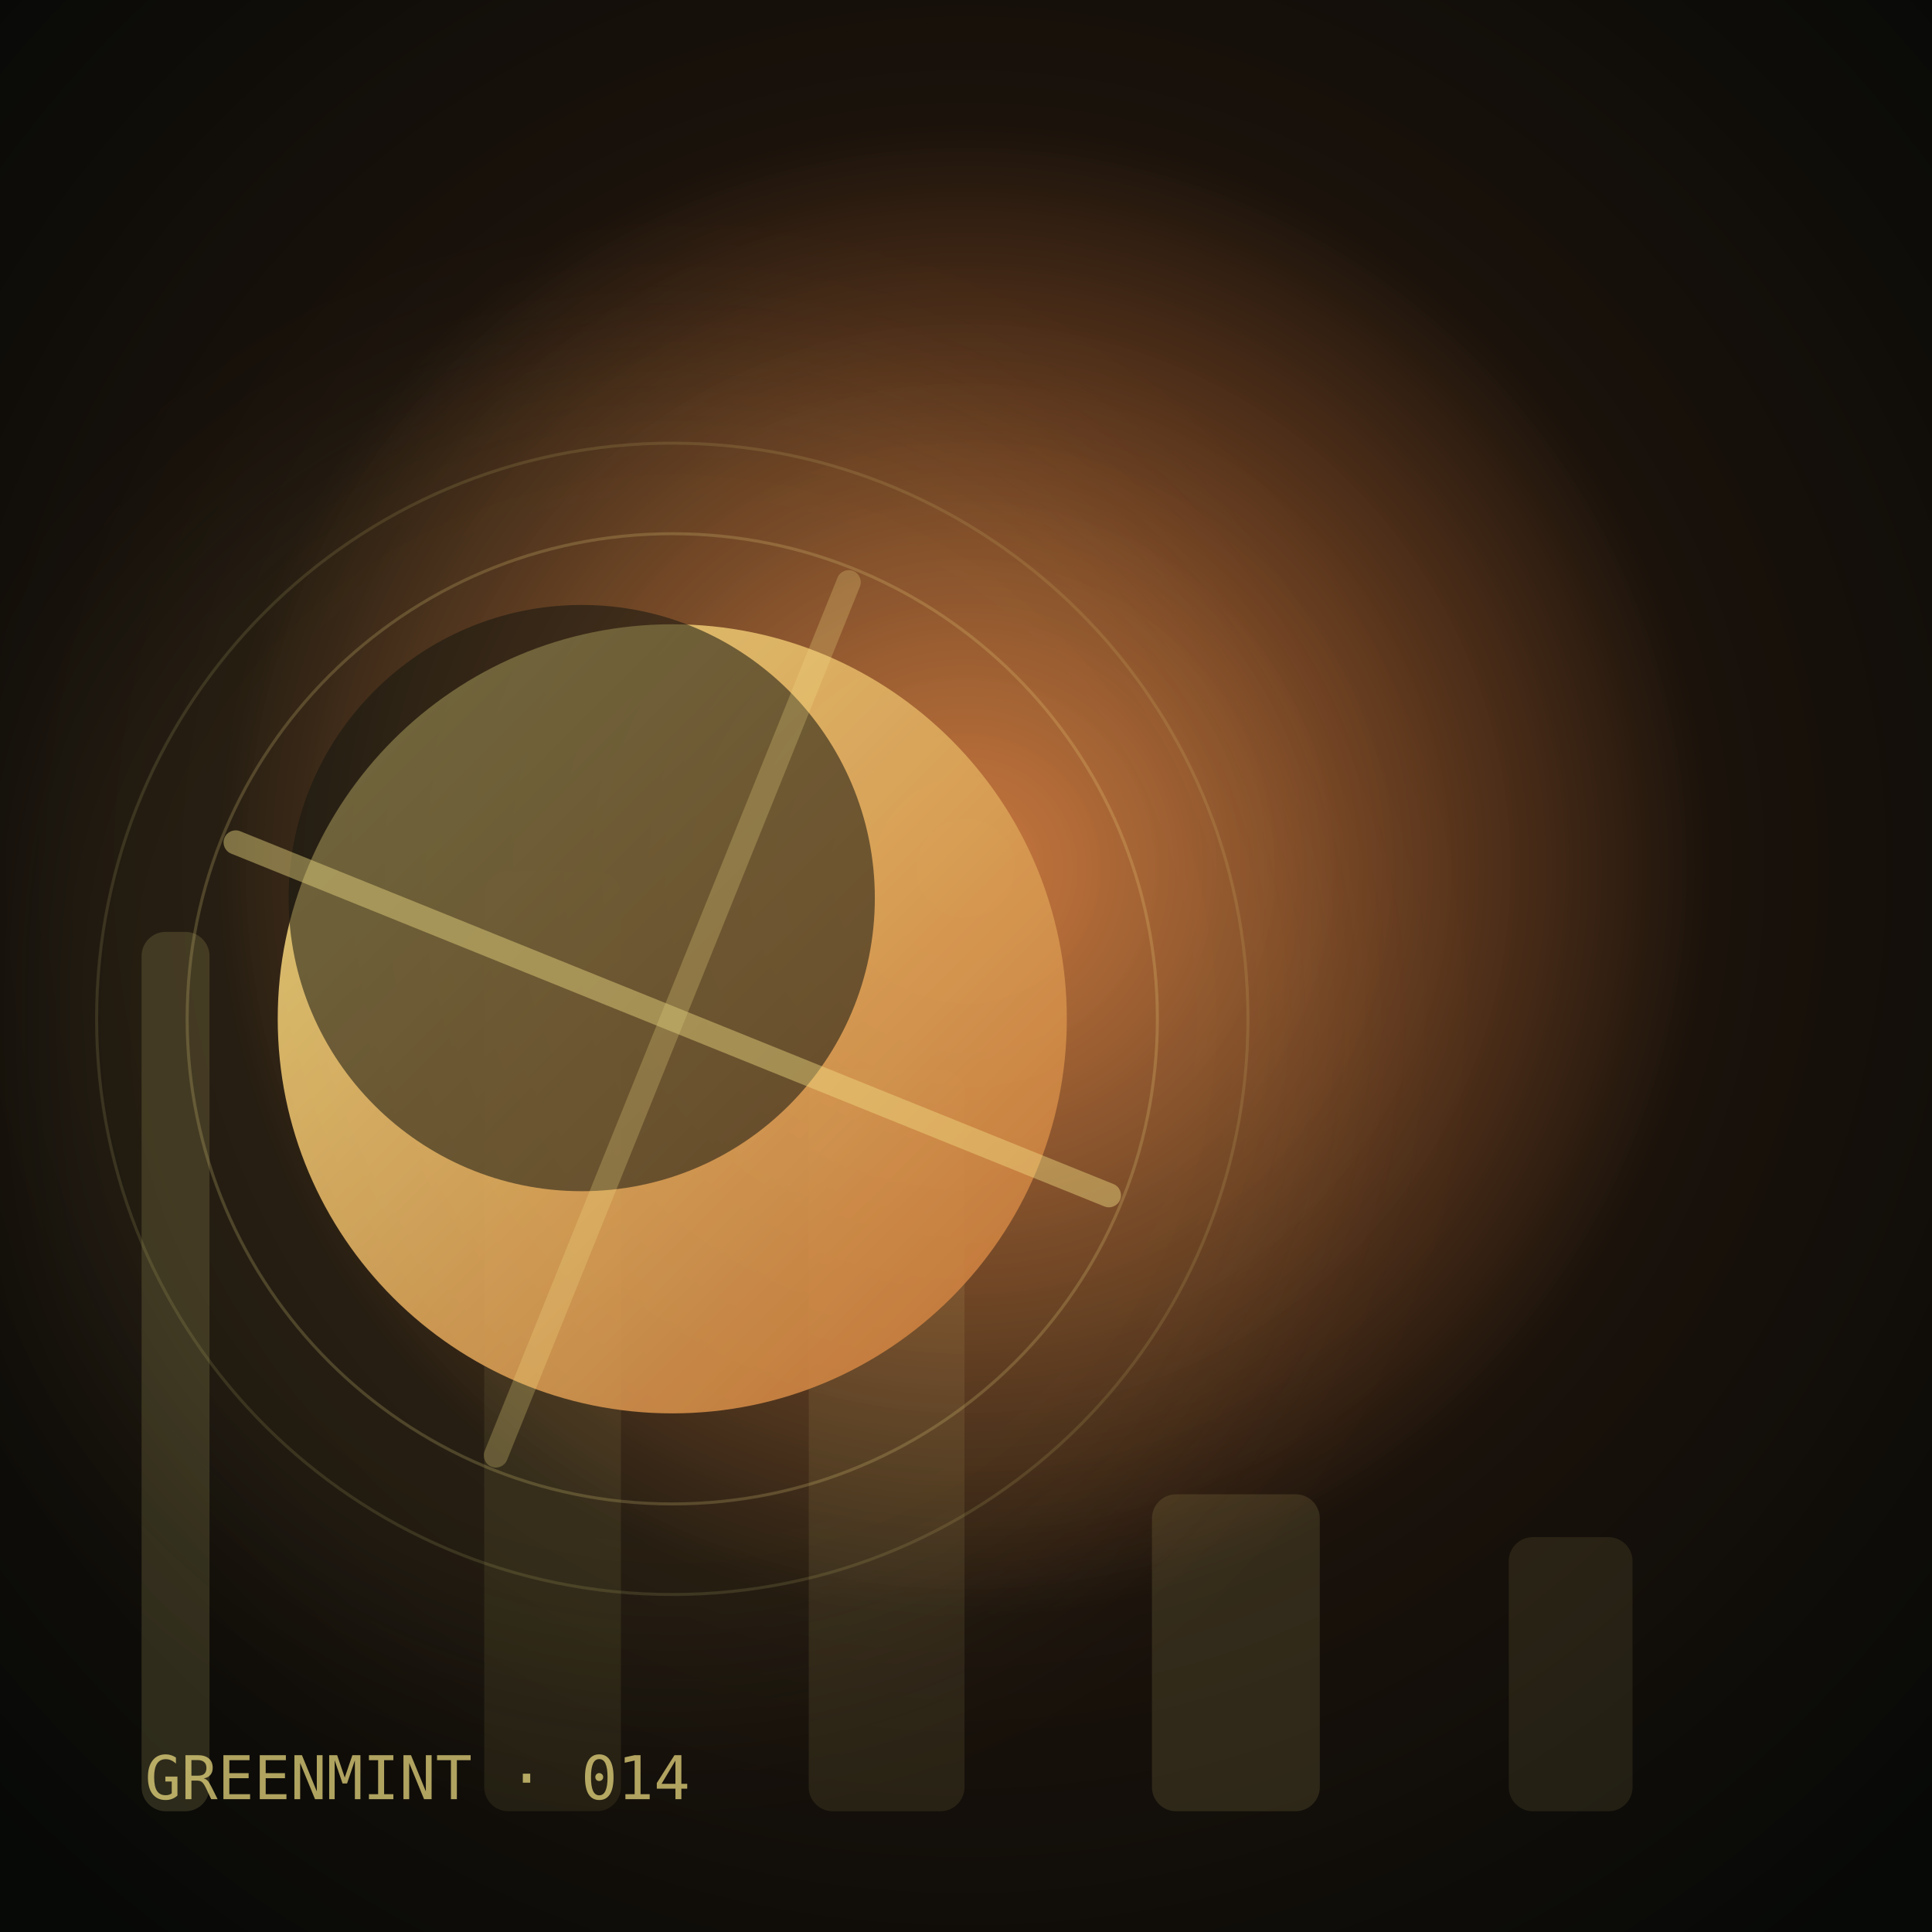
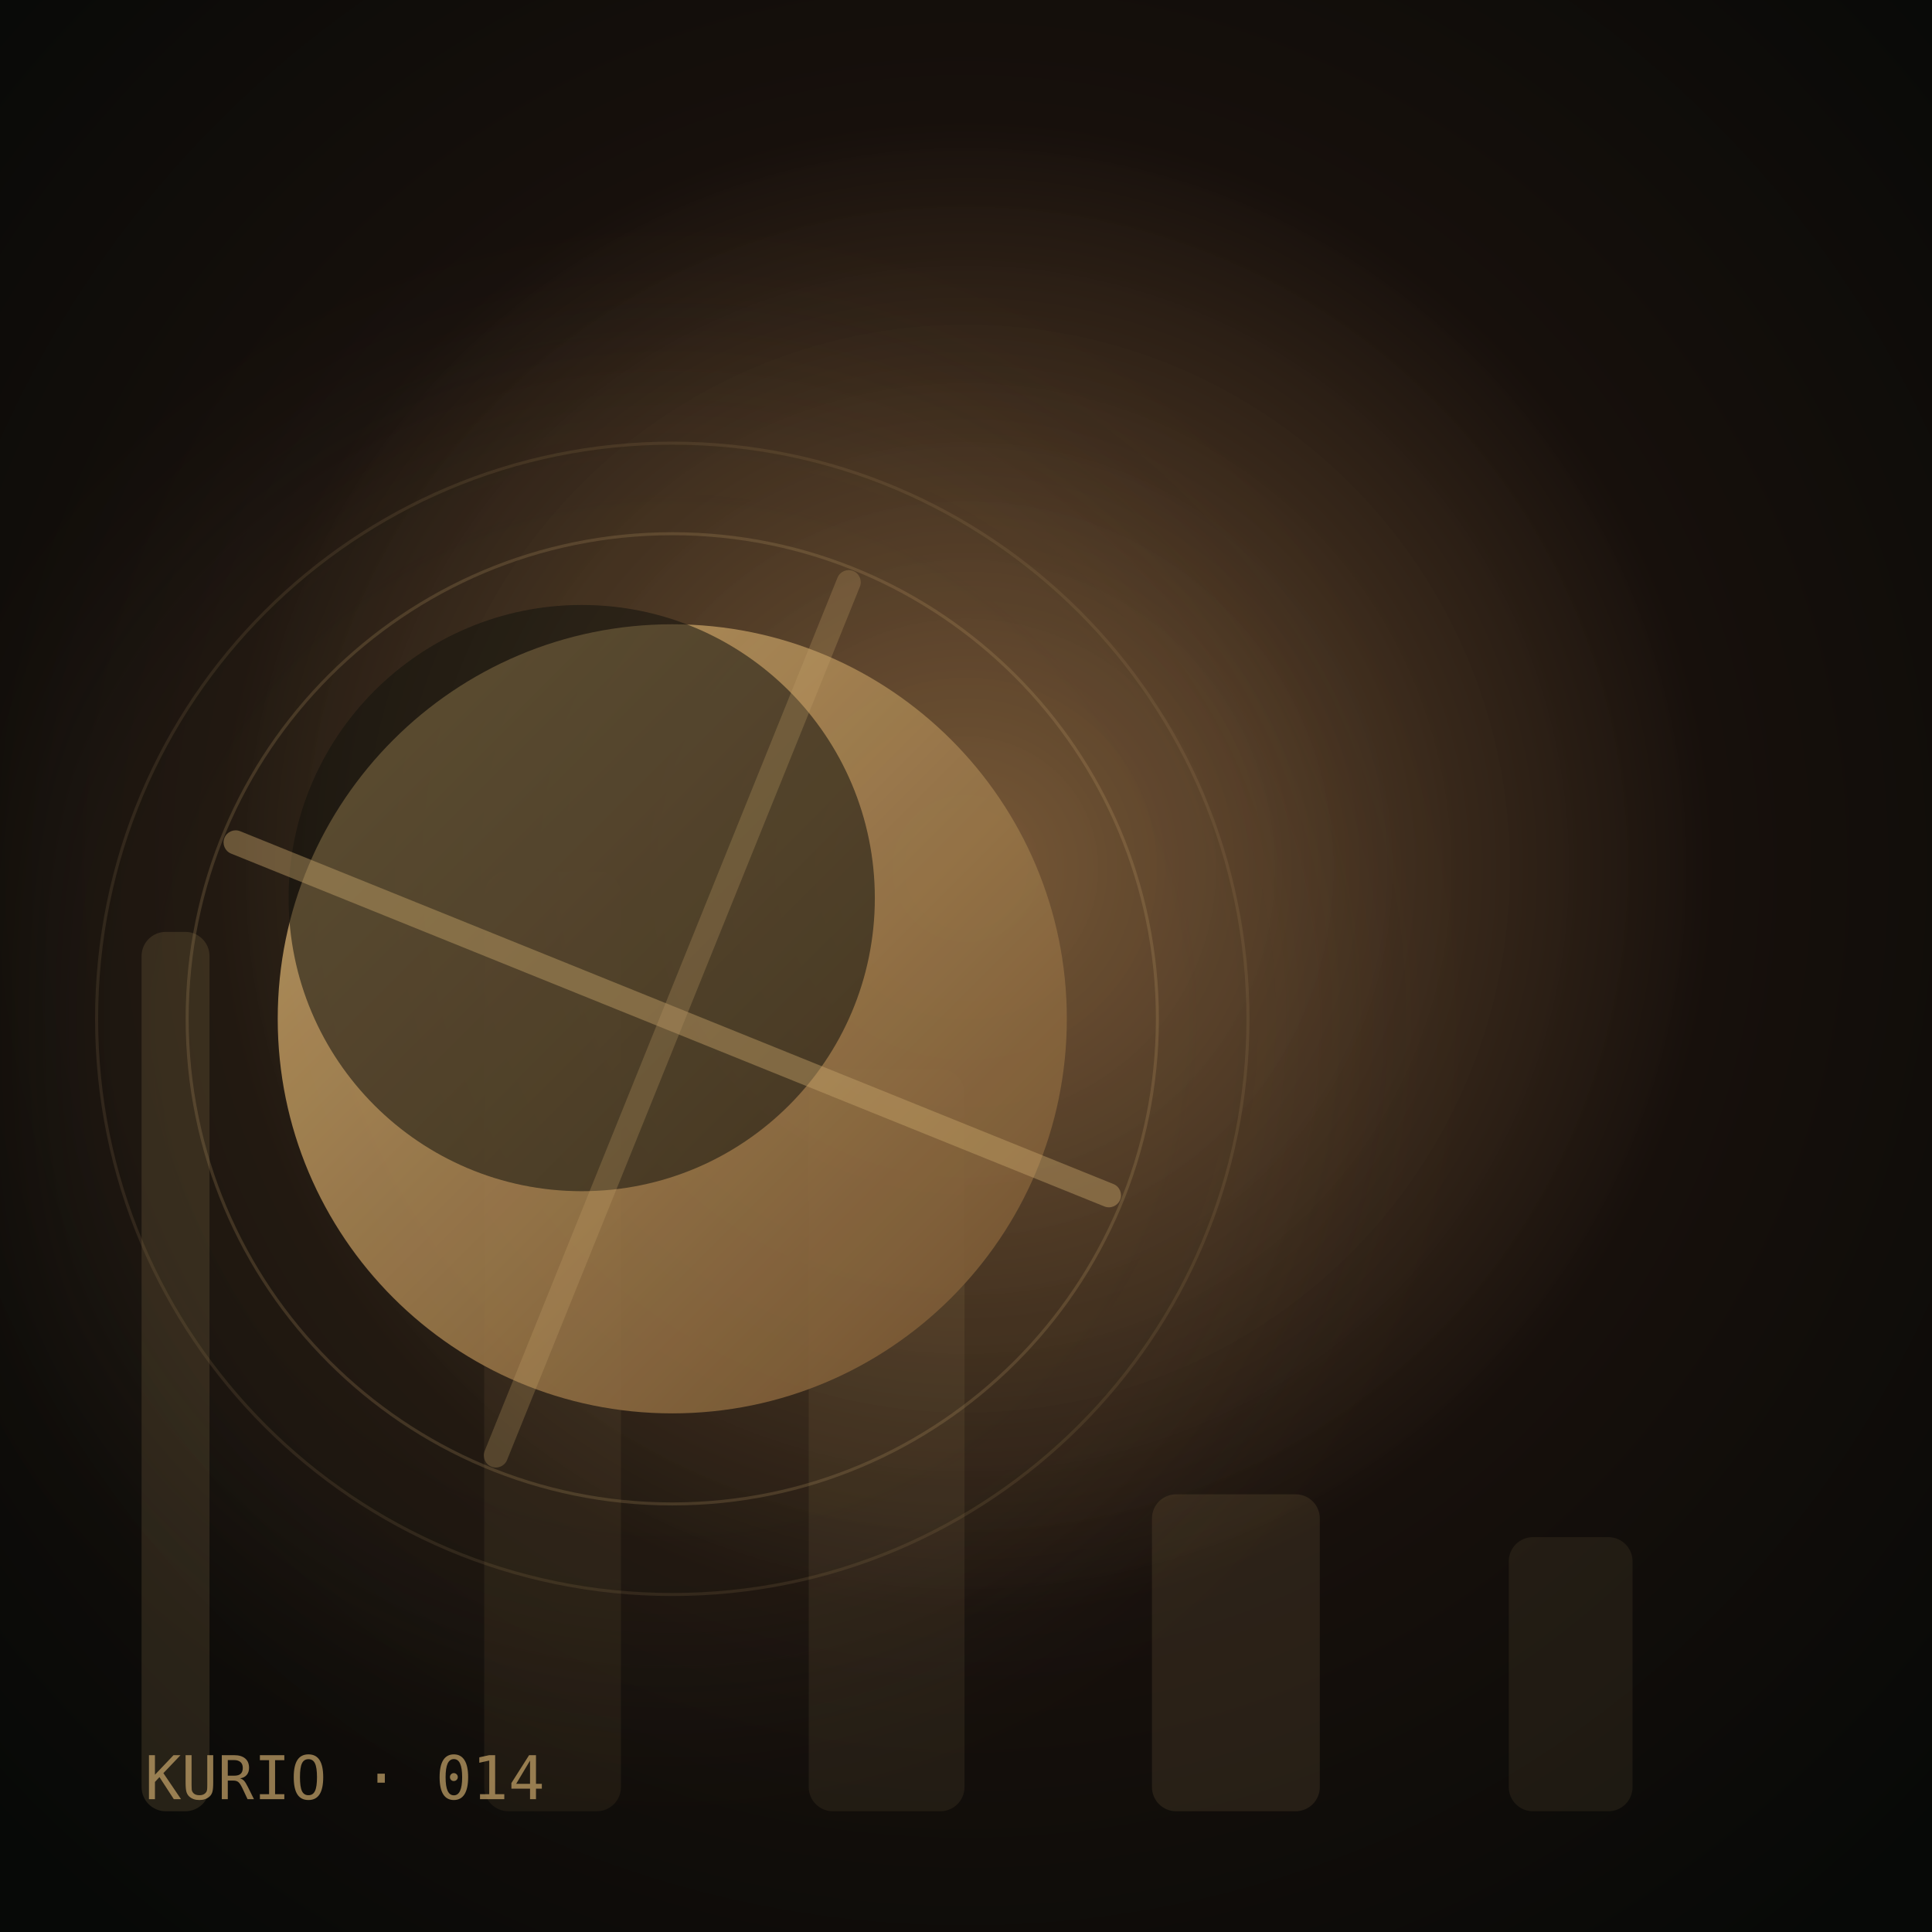
<svg xmlns="http://www.w3.org/2000/svg" viewBox="0 0 640 640" width="640" height="640" role="img" aria-label="Arte generativa 14">
  <defs>
    <radialGradient id="g14" cx="50%" cy="45%" r="70%">
-       <stop offset="0%" stop-color="#c46a2f" stop-opacity="0.95" />
-       <stop offset="55%" stop-color="#1a120b" stop-opacity="1" />
+       <stop offset="0%" stop-color="#6b4a2a" stop-opacity="0.95" />
+       <stop offset="55%" stop-color="#17100c" stop-opacity="1" />
      <stop offset="100%" stop-color="#070907" />
    </radialGradient>
    <linearGradient id="l14" x1="0" y1="0" x2="1" y2="1">
-       <stop offset="0%" stop-color="#f4e285" />
-       <stop offset="100%" stop-color="#c46a2f" />
+       <stop offset="0%" stop-color="#c9a66b" />
+       <stop offset="100%" stop-color="#6b4a2a" />
    </linearGradient>
    <filter id="blur14">
      <feGaussianBlur stdDeviation="26" />
    </filter>
  </defs>
  <rect width="640" height="640" fill="url(#g14)" />
-   <rect x="46.9" y="308.7" width="22.5" height="291.3" rx="8" fill="#f4e285" opacity="0.15" />
-   <rect x="160.4" y="288.6" width="45.3" height="311.4" rx="8" fill="#f4e285" opacity="0.08" />
-   <rect x="267.9" y="354.2" width="51.6" height="245.8" rx="8" fill="#f4e285" opacity="0.09" />
-   <rect x="381.6" y="495.0" width="55.6" height="105.0" rx="8" fill="#f4e285" opacity="0.12" />
-   <rect x="499.8" y="509.2" width="41.0" height="90.8" rx="8" fill="#f4e285" opacity="0.09" />
-   <g opacity="0.5" stroke="#f4e285" stroke-width="1" fill="none">
+   <rect x="46.9" y="308.7" width="22.5" height="291.3" rx="8" fill="#c9a66b" opacity="0.15" />
+   <rect x="160.4" y="288.6" width="45.3" height="311.4" rx="8" fill="#c9a66b" opacity="0.08" />
+   <rect x="267.9" y="354.2" width="51.6" height="245.8" rx="8" fill="#c9a66b" opacity="0.09" />
+   <rect x="381.6" y="495.0" width="55.6" height="105.0" rx="8" fill="#c9a66b" opacity="0.12" />
+   <rect x="499.8" y="509.2" width="41.0" height="90.8" rx="8" fill="#c9a66b" opacity="0.09" />
+   <g opacity="0.5" stroke="#c9a66b" stroke-width="1" fill="none">
    <circle cx="222.7" cy="337.5" r="190.7" opacity="0.25" />
    <circle cx="222.7" cy="337.5" r="160.7" opacity="0.4" />
  </g>
  <circle cx="222.7" cy="337.5" r="130.7" fill="url(#l14)" opacity="0.9" />
  <circle cx="192.7" cy="297.5" r="97.1" fill="#070907" opacity="0.55" />
  <g transform="rotate(202 222.7 337.5)" opacity="0.85">
-     <rect x="62.7" y="333.5" width="320" height="8" rx="4" fill="#f4e285" opacity="0.5" />
-     <rect x="218.7" y="177.5" width="8" height="320" rx="4" fill="#f4e285" opacity="0.3" />
+     <rect x="62.7" y="333.5" width="320" height="8" rx="4" fill="#c9a66b" opacity="0.5" />
+     <rect x="218.7" y="177.5" width="8" height="320" rx="4" fill="#c9a66b" opacity="0.3" />
  </g>
-   <circle cx="222.7" cy="337.5" r="220" fill="#f4e285" opacity="0.06" filter="url(#blur14)" />
-   <text x="48" y="596" font-family="monospace" font-size="20" fill="#f4e285" opacity="0.7">GREENMINT · 014</text>
+   <circle cx="222.7" cy="337.5" r="220" fill="#c9a66b" opacity="0.06" filter="url(#blur14)" />
+   <text x="48" y="596" font-family="monospace" font-size="20" fill="#c9a66b" opacity="0.7">KURIO · 014</text>
</svg>
